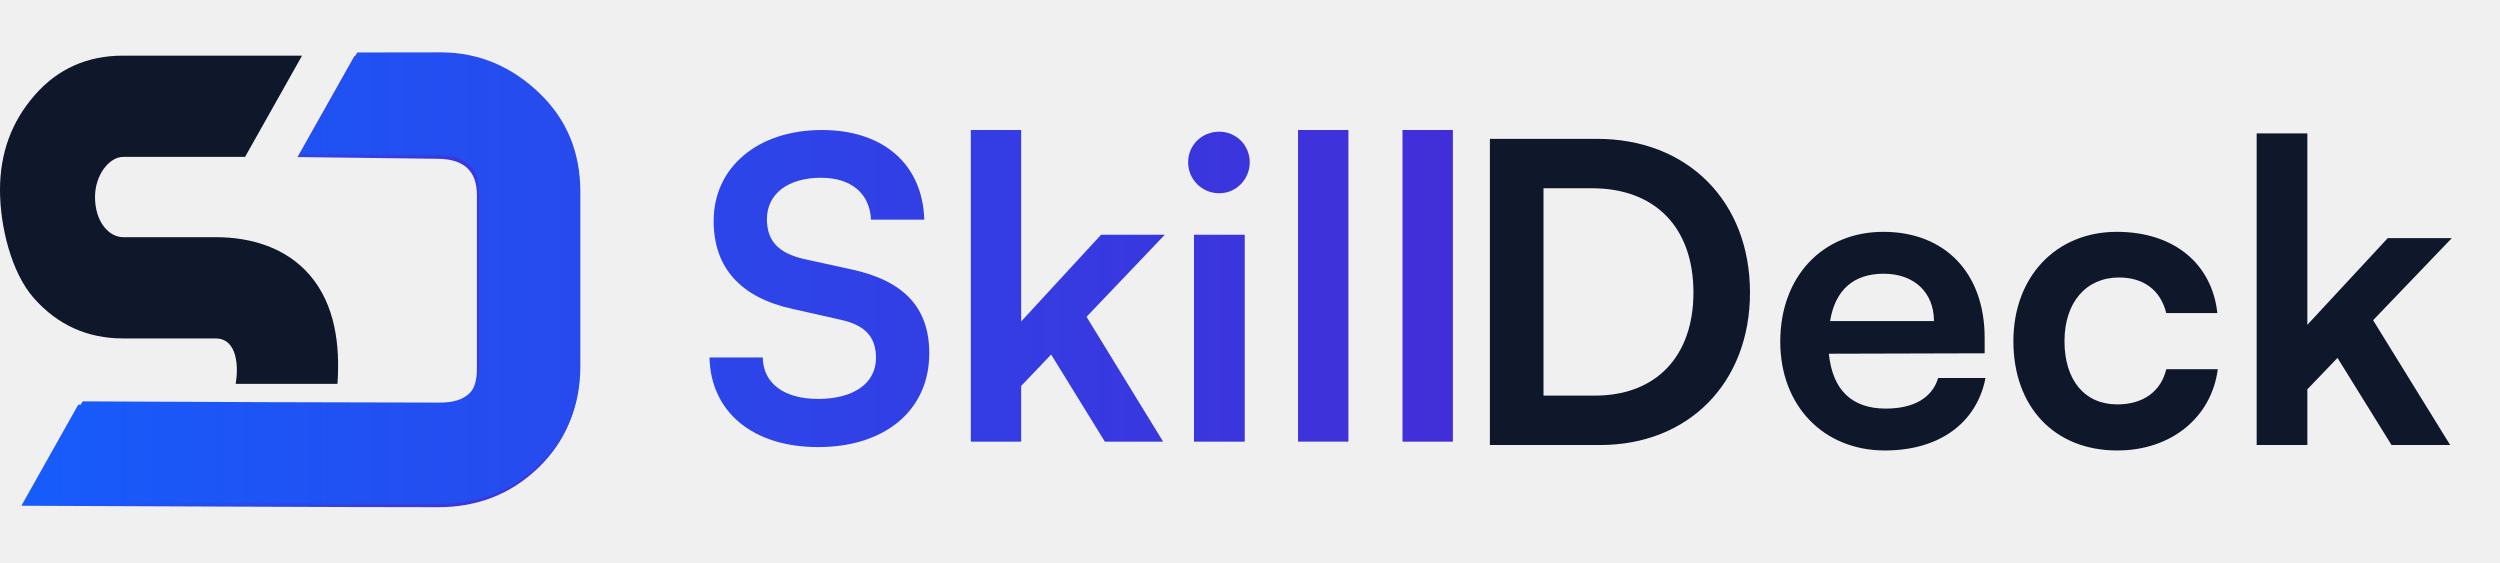
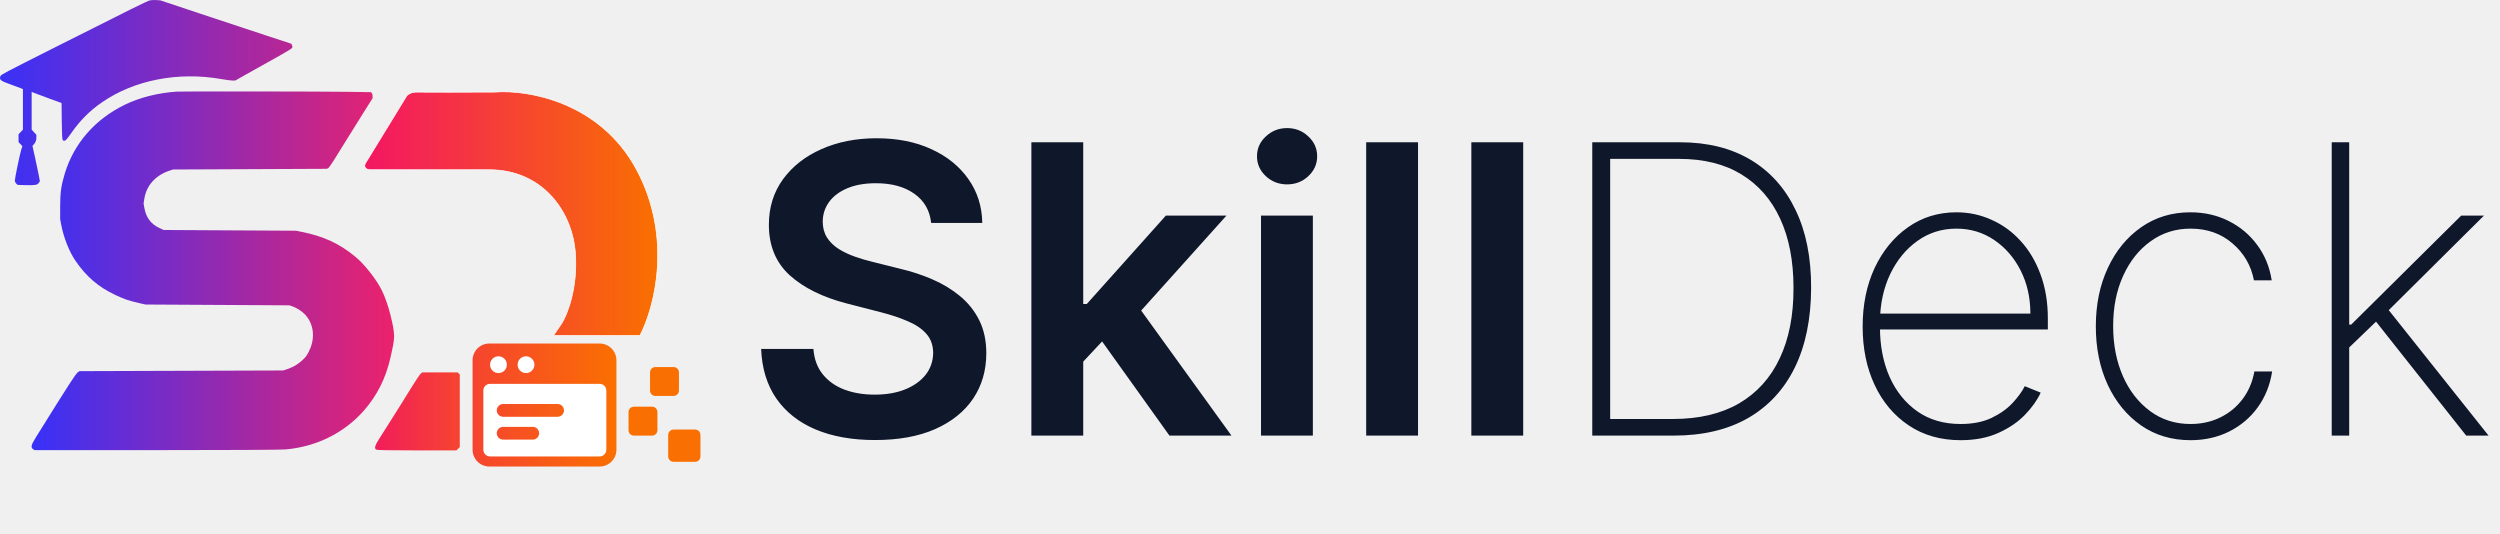
- <svg xmlns="http://www.w3.org/2000/svg" width="191" height="43" viewBox="0 0 191 43" fill="none">
-   <path fill-rule="evenodd" clip-rule="evenodd" d="M16.471 18.12H9.408C8.334 18.12 7.259 16.964 7.259 15.049C7.259 13.373 8.338 11.987 9.408 11.987H18.723L23.077 4.251H9.408C6.657 4.251 4.401 5.261 2.64 7.283C0.879 9.3 0 11.71 0 14.503C0 17.297 0.866 20.824 2.576 22.765C4.389 24.82 6.662 25.857 9.408 25.857H16.471C18.168 25.857 18.224 28.096 18.006 29.328H25.781C25.99 26.394 25.615 23.28 23.666 21.016C21.875 18.939 19.222 18.12 16.471 18.12Z" fill="#0F172A" />
-   <path fill-rule="evenodd" clip-rule="evenodd" d="M33.471 12.132C35.446 12.158 36.435 13.058 36.435 14.905V28.245C36.435 30.092 35.446 31.017 33.471 31.017C27.385 31.017 13.098 30.962 5.975 30.923L1.634 38.639C9.92 38.673 26.127 38.75 33.471 38.75C36.478 38.75 39.024 37.752 41.11 35.756C43.191 33.755 44.236 31.252 44.236 28.245V14.905C44.236 11.898 43.191 9.39 41.11 7.394C39.024 5.398 36.495 4.255 33.488 4.259L27.087 4.268L22.732 12L33.471 12.132Z" fill="url(#paint0_linear_688_5655)" />
-   <path d="M122.243 34H113.827V10.608H122.019C128.931 10.608 133.699 15.376 133.699 22.352C133.699 29.232 129.027 34 122.243 34ZM121.635 14.384H117.923V30.224H121.859C126.531 30.224 129.379 27.216 129.379 22.352C129.379 17.392 126.467 14.384 121.635 14.384ZM144.011 34.416C139.307 34.416 136.011 30.992 136.011 26.096C136.011 21.136 139.243 17.712 143.883 17.712C148.619 17.712 151.627 20.88 151.627 25.808V26.992L139.723 27.024C140.011 29.808 141.483 31.216 144.075 31.216C146.219 31.216 147.627 30.384 148.075 28.88H151.691C151.019 32.336 148.139 34.416 144.011 34.416ZM143.915 20.912C141.611 20.912 140.203 22.16 139.819 24.528H147.755C147.755 22.352 146.251 20.912 143.915 20.912ZM153.823 26.064C153.823 21.168 157.055 17.712 161.727 17.712C166.047 17.712 168.991 20.112 169.407 23.92H165.503C165.055 22.128 163.743 21.2 161.887 21.2C159.391 21.2 157.727 23.088 157.727 26.064C157.727 29.04 159.263 30.896 161.759 30.896C163.711 30.896 165.087 29.936 165.503 28.208H169.439C168.959 31.888 165.887 34.416 161.759 34.416C156.959 34.416 153.823 31.088 153.823 26.064ZM176.281 34H172.409V10.192H176.281V24.816L182.425 18.192H187.321L181.305 24.464L187.193 34H182.713L178.585 27.344L176.281 29.744V34Z" fill="#0F172A" />
-   <mask id="mask0_688_5655" style="mask-type:alpha" maskUnits="userSpaceOnUse" x="2" y="4" width="109" height="35">
-     <path fill-rule="evenodd" clip-rule="evenodd" d="M33.64 11.873C35.603 11.899 36.586 12.798 36.586 14.645V27.986C36.586 29.832 35.603 30.758 33.64 30.758C27.592 30.758 13.393 30.702 6.315 30.664L2 38.379C10.235 38.413 26.342 38.49 33.64 38.49C36.628 38.49 39.159 37.492 41.231 35.496C43.3 33.496 44.338 30.992 44.338 27.986V14.645C44.338 11.639 43.3 9.131 41.231 7.135C39.159 5.139 36.645 3.996 33.657 4L27.295 4.009L22.968 11.741L33.64 11.873Z" fill="url(#paint1_linear_688_5655)" />
-     <path d="M54.523 16.877C54.523 12.781 57.894 9.933 62.791 9.933C67.498 9.933 70.487 12.557 70.615 16.781H66.544C66.448 14.765 65.017 13.581 62.728 13.581C60.215 13.581 58.593 14.797 58.593 16.749C58.593 18.413 59.484 19.341 61.424 19.789L65.081 20.589C69.056 21.453 70.996 23.501 70.996 26.989C70.996 31.341 67.625 34.157 62.505 34.157C57.544 34.157 54.3 31.501 54.205 27.309H58.275C58.307 29.293 59.897 30.477 62.505 30.477C65.208 30.477 66.926 29.293 66.926 27.341C66.926 25.773 66.13 24.845 64.222 24.429L60.533 23.597C56.59 22.733 54.523 20.461 54.523 16.877Z" fill="url(#paint2_linear_688_5655)" />
-     <path d="M78.018 33.741H74.17V9.933H78.018V24.557L84.124 17.933H88.99L83.011 24.205L88.862 33.741H84.41L80.308 27.085L78.018 29.485V33.741Z" fill="url(#paint3_linear_688_5655)" />
-     <path d="M93.158 14.765C91.823 14.765 90.773 13.709 90.773 12.397C90.773 11.085 91.823 10.061 93.158 10.061C94.43 10.061 95.48 11.085 95.48 12.397C95.48 13.709 94.43 14.765 93.158 14.765ZM91.219 33.741V17.933H95.098V33.741H91.219Z" fill="url(#paint4_linear_688_5655)" />
-     <path d="M103.018 33.741H99.17V9.933H103.018V33.741Z" fill="url(#paint5_linear_688_5655)" />
-     <path d="M111 33.741H107.152V9.933H111V33.741Z" fill="url(#paint6_linear_688_5655)" />
-   </mask>
-   <g mask="url(#mask0_688_5655)">
-     <rect x="-1.611" y="-1.259" width="115.282" height="44" fill="url(#paint7_linear_688_5655)" />
-   </g>
+ <svg xmlns="http://www.w3.org/2000/svg" width="3719" height="793" viewBox="0 0 3719 793" fill="none">
+   <path d="M604.5 143.5L548.5 235L543.5 243C540.3 249.8 546.167 252.167 549.5 252.5H559.5H728C805.5 252.5 851.5 313 856 377C859.6 428.2 844.167 467.333 836 480.5L823.5 499H952C973 459.167 1001.4 354.1 947 252.5C892.6 150.9 784 133.167 736.5 137C702.5 137.167 631.9 137.4 621.5 137C611.1 136.6 605.833 141.167 604.5 143.5Z" fill="url(#paint0_linear_731_137)" stroke="white" />
+   <path fill-rule="evenodd" clip-rule="evenodd" d="M263.383 136.275C235.081 138.093 207.559 145.037 185.238 155.992C141.079 177.664 109.936 213.478 96.391 258.166C90.919 276.216 89.5 286.407 89.5 307.622V326.122L91.228 335.122C94.8 353.736 103.208 374.798 112.386 388.122C128.619 411.688 146.065 426.654 171.329 438.688C184.317 444.875 191.681 447.396 206.748 450.813L216.383 452.998L323.383 453.603L430.383 454.208L434.383 455.51C440.802 457.6 448.171 462.206 453.112 467.218C465.551 479.835 468.99 499.169 461.99 517.122C458.148 526.975 454.844 531.749 447.824 537.591C441.124 543.167 435.282 546.421 426.883 549.254L421.383 551.11L269.839 551.616L118.294 552.122L115.725 553.805C114.312 554.731 108.081 563.506 101.877 573.305C95.673 583.105 88.028 595.172 84.888 600.122C78.792 609.729 63.181 634.715 53.048 651.08C46.343 661.91 45.5 665.54 49.106 668.065L51.328 669.622L231.856 669.606C341.413 669.597 417.053 669.203 424.263 668.606C469.808 664.833 511.353 644.479 540.576 611.622C560.933 588.735 574.167 562.408 581.045 531.122L583.243 521.122C583.243 521.122 586.275 508.409 586.294 500.122C586.313 491.841 583.345 479.122 583.345 479.122L580.725 468.122C577.913 456.319 572.351 440.532 567.866 431.622C559.563 415.128 542.192 393.089 528.775 382.028C504.805 362.265 481.477 351.472 448.401 344.839L440.383 343.231L341.883 342.677L243.383 342.122L236.682 338.948C224.431 333.144 217.304 323.555 214.791 309.498L213.577 302.701L214.745 295.412C217.868 275.921 231.43 260.792 251.883 253.981L257.383 252.15L371.883 251.636L486.383 251.122L488.383 249.958C490.188 248.907 496.684 238.845 517.492 204.87C521.282 198.682 531.102 182.932 539.315 169.87L554.247 146.122L554.265 142.872C554.275 141.085 553.721 139.06 553.035 138.372L551.787 137.122L518.085 136.599C481.14 136.026 271.416 135.759 263.383 136.275Z" fill="url(#paint1_linear_731_137)" />
+   <path fill-rule="evenodd" clip-rule="evenodd" d="M625.571 556.25C624.187 557.487 618.083 566.6 612.007 576.5C605.93 586.4 598.237 598.775 594.91 604C591.583 609.225 584.776 620.025 579.782 628C574.789 635.975 567.84 646.945 564.34 652.378C557.569 662.889 556.442 667.109 559.91 668.965C561.18 669.645 581.966 670 620.456 670H679.067L681.521 667.545L683.976 665.091V611.117V557.143L682.405 555.571L680.833 554H654.46H628.088L625.571 556.25Z" fill="url(#paint2_linear_731_137)" />
+   <path fill-rule="evenodd" clip-rule="evenodd" d="M222.704 0.61C218.802 1.583 197.843 11.972 79.103 71.797C6.555 108.349 1.528 111 0.705 113.147C-1.38 118.578 0.511 120.168 15.341 125.457C21.797 127.759 28.66 130.304 30.591 131.111L34.103 132.578V162.767V192.956L30.853 196.309L27.603 199.662V205.541V211.42L30.461 214.403L33.319 217.386L31.737 222.218C29.708 228.418 22.103 264.982 22.103 268.539C22.103 270.025 23.049 272.098 24.205 273.146L26.307 275.051L37.824 275.39C52 275.807 55.638 275.191 57.717 272.018L59.316 269.578L57.616 260.314C56.682 255.219 54.195 243.401 52.09 234.051L48.264 217.051L50.058 215.051C52.995 211.779 54.103 208.92 54.103 204.62V200.557L50.603 196.683L47.103 192.809V164.731V136.653L50.853 138.243C52.916 139.118 62.928 142.857 73.103 146.552L91.603 153.269L91.87 180.078C92.046 197.813 92.511 207.337 93.242 208.219C95.743 211.232 97.996 209.488 105.409 198.801C118.721 179.608 133.278 164.927 151.475 152.344C199.822 118.911 265.287 106.236 330.103 117.758C336.978 118.98 344.289 119.928 346.349 119.866L350.096 119.751L363.849 111.985C385.392 99.82 401.314 90.89 418.002 81.612C426.471 76.904 433.872 72.298 434.448 71.379C435.179 70.211 435.174 69.003 434.433 67.379L433.371 65.051L395.487 52.643C374.651 45.818 330.828 31.311 298.103 20.403L238.603 0.572L232.603 0.105C229.303 -0.151 224.848 0.076 222.704 0.61Z" fill="url(#paint3_linear_731_137)" />
+   <path d="M703 536C703 522.193 714.193 511 728 511H892C905.807 511 917 522.193 917 536V669C917 682.807 905.807 694 892 694H728C714.193 694 703 682.807 703 669V536Z" fill="url(#paint4_linear_731_137)" />
+   <path d="M719 581C719 575.477 723.477 571 729 571H892C897.523 571 902 575.477 902 581V669C902 674.523 897.523 679 892 679H729C723.477 679 719 674.523 719 669V581Z" fill="white" />
+   <rect x="935" y="605" width="43" height="43" rx="8" fill="#FA6F01" />
+   <rect x="967" y="546" width="43" height="43" rx="8" fill="#FA6F01" />
+   <rect x="994" y="639" width="48" height="48" rx="8" fill="#FA6F01" />
+   <rect x="739" y="601" width="100" height="19" rx="9.5" fill="url(#paint5_linear_731_137)" />
+   <rect x="739" y="635" width="63" height="19" rx="9.5" fill="url(#paint6_linear_731_137)" />
+   <rect x="729" y="530" width="25" height="25" rx="12.5" fill="white" />
+   <rect x="770" y="530" width="25" height="25" rx="12.5" fill="white" />
+   <path d="M1385.18 331.594C1383.2 312.986 1374.82 298.497 1360.04 288.128C1345.41 277.759 1326.38 272.574 1302.94 272.574C1286.46 272.574 1272.33 275.06 1260.54 280.031C1248.75 285.003 1239.73 291.75 1233.48 300.273C1227.23 308.795 1224.03 318.526 1223.89 329.463C1223.89 338.554 1225.95 346.437 1230.07 353.114C1234.33 359.79 1240.09 365.472 1247.33 370.159C1254.57 374.705 1262.6 378.54 1271.41 381.665C1280.21 384.79 1289.09 387.418 1298.04 389.548L1338.95 399.776C1355.43 403.611 1371.26 408.795 1386.46 415.33C1401.8 421.864 1415.51 430.102 1427.59 440.045C1439.8 449.989 1449.46 461.991 1456.56 476.054C1463.66 490.116 1467.22 506.594 1467.22 525.486C1467.22 551.054 1460.68 573.568 1447.61 593.028C1434.55 612.347 1415.65 627.474 1390.94 638.412C1366.36 649.207 1336.61 654.605 1301.66 654.605C1267.71 654.605 1238.24 649.349 1213.24 638.838C1188.38 628.327 1168.92 612.986 1154.86 592.815C1140.94 572.645 1133.41 548.071 1132.27 519.094H1210.04C1211.18 534.293 1215.87 546.935 1224.11 557.02C1232.34 567.105 1243.07 574.634 1256.28 579.605C1269.63 584.577 1284.55 587.062 1301.02 587.062C1318.21 587.062 1333.27 584.506 1346.19 579.392C1359.26 574.136 1369.49 566.892 1376.88 557.659C1384.26 548.284 1388.03 537.347 1388.17 524.847C1388.03 513.483 1384.69 504.108 1378.15 496.722C1371.62 489.193 1362.46 482.943 1350.67 477.972C1339.02 472.858 1325.38 468.312 1309.76 464.335L1260.11 451.551C1224.18 442.318 1195.77 428.327 1174.89 409.577C1154.15 390.685 1143.78 365.614 1143.78 334.364C1143.78 308.653 1150.74 286.139 1164.66 266.821C1178.72 247.503 1197.83 232.517 1221.97 221.864C1246.12 211.068 1273.47 205.67 1304.01 205.67C1334.97 205.67 1362.1 211.068 1385.4 221.864C1408.84 232.517 1427.23 247.361 1440.58 266.395C1453.93 285.287 1460.82 307.02 1461.25 331.594H1385.18ZM1604.59 545.301L1604.38 452.19H1616.74L1734.35 320.727H1824.48L1679.8 481.807H1663.82L1604.59 545.301ZM1534.28 648V211.636H1611.41V648H1534.28ZM1739.68 648L1633.14 499.065L1685.13 444.733L1831.94 648H1739.68ZM1875.88 648V320.727H1953.01V648H1875.88ZM1914.66 274.278C1902.44 274.278 1891.93 270.23 1883.12 262.134C1874.32 253.895 1869.91 244.023 1869.91 232.517C1869.91 220.869 1874.32 210.997 1883.12 202.901C1891.93 194.662 1902.44 190.543 1914.66 190.543C1927.02 190.543 1937.53 194.662 1946.19 202.901C1955 210.997 1959.4 220.869 1959.4 232.517C1959.4 244.023 1955 253.895 1946.19 262.134C1937.53 270.23 1927.02 274.278 1914.66 274.278ZM2109.46 211.636V648H2032.33V211.636H2109.46ZM2265.9 211.636V648H2188.77V211.636H2265.9ZM2489.68 648H2368.65V211.636H2499.05C2539.96 211.636 2574.98 220.301 2604.09 237.631C2633.21 254.96 2655.51 279.818 2671 312.205C2686.62 344.449 2694.36 383.156 2694.22 428.327C2694.08 474.491 2685.98 513.98 2669.93 546.793C2653.88 579.463 2630.66 604.534 2600.26 622.006C2569.86 639.335 2533 648 2489.68 648ZM2395.29 623.284H2488.61C2527.53 623.284 2560.34 615.543 2587.05 600.06C2613.75 584.435 2633.92 562.062 2647.56 532.943C2661.34 503.824 2668.16 468.952 2668.01 428.327C2668.01 388.27 2661.41 353.966 2648.2 325.415C2634.99 296.722 2615.74 274.705 2590.46 259.364C2565.32 244.023 2534.49 236.352 2497.99 236.352H2395.29V623.284ZM2916.61 654.818C2887.07 654.818 2861.36 647.503 2839.48 632.872C2817.61 618.241 2800.7 598.213 2788.77 572.787C2776.84 547.361 2770.87 518.384 2770.87 485.855C2770.87 453.185 2776.84 424.065 2788.77 398.497C2800.85 372.929 2817.39 352.759 2838.42 337.986C2859.44 323.213 2883.44 315.827 2910.43 315.827C2928.76 315.827 2946.09 319.52 2962.42 326.906C2978.9 334.151 2993.39 344.662 3005.89 358.44C3018.53 372.219 3028.4 388.838 3035.5 408.298C3042.75 427.759 3046.37 449.634 3046.37 473.923V490.116H2787.28V466.466H3020.38C3020.38 442.744 3015.55 421.366 3005.89 402.332C2996.23 383.298 2983.09 368.17 2966.47 356.949C2949.85 345.727 2931.17 340.116 2910.43 340.116C2888.7 340.116 2869.31 346.224 2852.27 358.44C2835.36 370.514 2821.94 386.849 2812 407.446C2802.19 428.043 2797.08 451.054 2796.65 476.48V487.134C2796.65 514.406 2801.41 538.909 2810.93 560.642C2820.59 582.233 2834.37 599.349 2852.27 611.991C2870.16 624.491 2891.61 630.741 2916.61 630.741C2934.51 630.741 2949.78 627.759 2962.42 621.793C2975.21 615.685 2985.65 608.298 2993.74 599.634C3001.84 590.969 3007.95 582.588 3012.07 574.491L3035.72 584.08C3030.75 595.017 3023 605.955 3012.49 616.892C3002.12 627.687 2988.91 636.707 2972.86 643.952C2956.95 651.196 2938.2 654.818 2916.61 654.818ZM3258.59 654.818C3230.75 654.818 3206.24 647.503 3185.08 632.872C3163.91 618.099 3147.37 597.929 3135.43 572.361C3123.64 546.793 3117.75 517.815 3117.75 485.429C3117.75 453.043 3123.71 424.065 3135.65 398.497C3147.58 372.929 3164.13 352.759 3185.29 337.986C3206.46 323.213 3230.82 315.827 3258.37 315.827C3279.11 315.827 3298 320.088 3315.05 328.611C3332.24 337.134 3346.44 348.994 3357.66 364.193C3369.03 379.392 3376.27 397.006 3379.4 417.034H3352.98C3348.71 394.875 3338.06 376.551 3321.02 362.062C3304.11 347.432 3283.3 340.116 3258.59 340.116C3236.43 340.116 3216.68 346.366 3199.35 358.866C3182.02 371.224 3168.39 388.341 3158.44 410.216C3148.5 431.949 3143.53 456.878 3143.53 485.003C3143.53 512.702 3148.36 537.56 3158.02 559.577C3167.68 581.452 3181.17 598.781 3198.5 611.565C3215.83 624.349 3235.86 630.741 3258.59 630.741C3274.64 630.741 3289.27 627.545 3302.48 621.153C3315.83 614.761 3326.98 605.67 3335.93 593.881C3344.88 582.091 3350.77 568.312 3353.62 552.545H3380.04C3376.91 572.716 3369.81 590.472 3358.73 605.812C3347.65 621.153 3333.52 633.156 3316.33 641.821C3299.14 650.486 3279.89 654.818 3258.59 654.818ZM3491.26 520.159L3490.83 482.872H3497.65L3661.29 320.727H3695.16L3544.95 469.875L3542.39 470.94L3491.26 520.159ZM3468.67 648V211.636H3494.67V648H3468.67ZM3668.74 648L3530.67 473.497L3549.42 456.239L3701.98 648H3668.74Z" fill="#0F172B" />
  <defs>
-     <linearGradient id="paint0_linear_688_5655" x1="1.634" y1="21.505" x2="44.236" y2="21.505" gradientUnits="userSpaceOnUse">
-       <stop stop-color="#155DFC" />
-       <stop offset="1" stop-color="#432DD7" />
+     <linearGradient id="paint0_linear_731_137" x1="543" y1="136.526" x2="978" y2="136.526" gradientUnits="userSpaceOnUse">
+       <stop stop-color="#F31664" />
+       <stop offset="1" stop-color="#F97000" />
    </linearGradient>
-     <linearGradient id="paint1_linear_688_5655" x1="2" y1="21.245" x2="111" y2="21.245" gradientUnits="userSpaceOnUse">
-       <stop stop-color="#155DFC" />
-       <stop offset="1" stop-color="#432DD7" />
+     <linearGradient id="paint1_linear_731_137" x1="586.294" y1="402.811" x2="47" y2="402.811" gradientUnits="userSpaceOnUse">
+       <stop stop-color="#EB226C" />
+       <stop offset="1" stop-color="#3731F8" />
    </linearGradient>
-     <linearGradient id="paint2_linear_688_5655" x1="2" y1="21.245" x2="111" y2="21.245" gradientUnits="userSpaceOnUse">
-       <stop stop-color="#155DFC" />
-       <stop offset="1" stop-color="#432DD7" />
+     <linearGradient id="paint2_linear_731_137" x1="683.976" y1="612" x2="558" y2="612" gradientUnits="userSpaceOnUse">
+       <stop stop-color="#F64430" />
+       <stop offset="1" stop-color="#F11D5B" />
    </linearGradient>
-     <linearGradient id="paint3_linear_688_5655" x1="2" y1="21.245" x2="111" y2="21.245" gradientUnits="userSpaceOnUse">
-       <stop stop-color="#155DFC" />
-       <stop offset="1" stop-color="#432DD7" />
+     <linearGradient id="paint3_linear_731_137" x1="434.992" y1="137.753" x2="0" y2="137.753" gradientUnits="userSpaceOnUse">
+       <stop stop-color="#B92693" />
+       <stop offset="1" stop-color="#3931F7" />
    </linearGradient>
-     <linearGradient id="paint4_linear_688_5655" x1="2" y1="21.245" x2="111" y2="21.245" gradientUnits="userSpaceOnUse">
-       <stop stop-color="#155DFC" />
-       <stop offset="1" stop-color="#432DD7" />
+     <linearGradient id="paint4_linear_731_137" x1="917" y1="602.5" x2="703" y2="602.5" gradientUnits="userSpaceOnUse">
+       <stop stop-color="#FA6F01" />
+       <stop offset="1" stop-color="#F64430" />
    </linearGradient>
-     <linearGradient id="paint5_linear_688_5655" x1="2" y1="21.245" x2="111" y2="21.245" gradientUnits="userSpaceOnUse">
-       <stop stop-color="#155DFC" />
-       <stop offset="1" stop-color="#432DD7" />
+     <linearGradient id="paint5_linear_731_137" x1="739" y1="610.5" x2="839" y2="610.5" gradientUnits="userSpaceOnUse">
+       <stop stop-color="#F64B28" />
+       <stop offset="1" stop-color="#F86011" />
    </linearGradient>
-     <linearGradient id="paint6_linear_688_5655" x1="2" y1="21.245" x2="111" y2="21.245" gradientUnits="userSpaceOnUse">
-       <stop stop-color="#155DFC" />
-       <stop offset="1" stop-color="#432DD7" />
-     </linearGradient>
-     <linearGradient id="paint7_linear_688_5655" x1="-1.611" y1="20.741" x2="113.671" y2="20.741" gradientUnits="userSpaceOnUse">
-       <stop stop-color="#155DFC" />
-       <stop offset="1" stop-color="#432DD7" />
+     <linearGradient id="paint6_linear_731_137" x1="739" y1="644.5" x2="802" y2="644.5" gradientUnits="userSpaceOnUse">
+       <stop stop-color="#F74B29" />
+       <stop offset="1" stop-color="#F7571B" />
    </linearGradient>
  </defs>
</svg>
